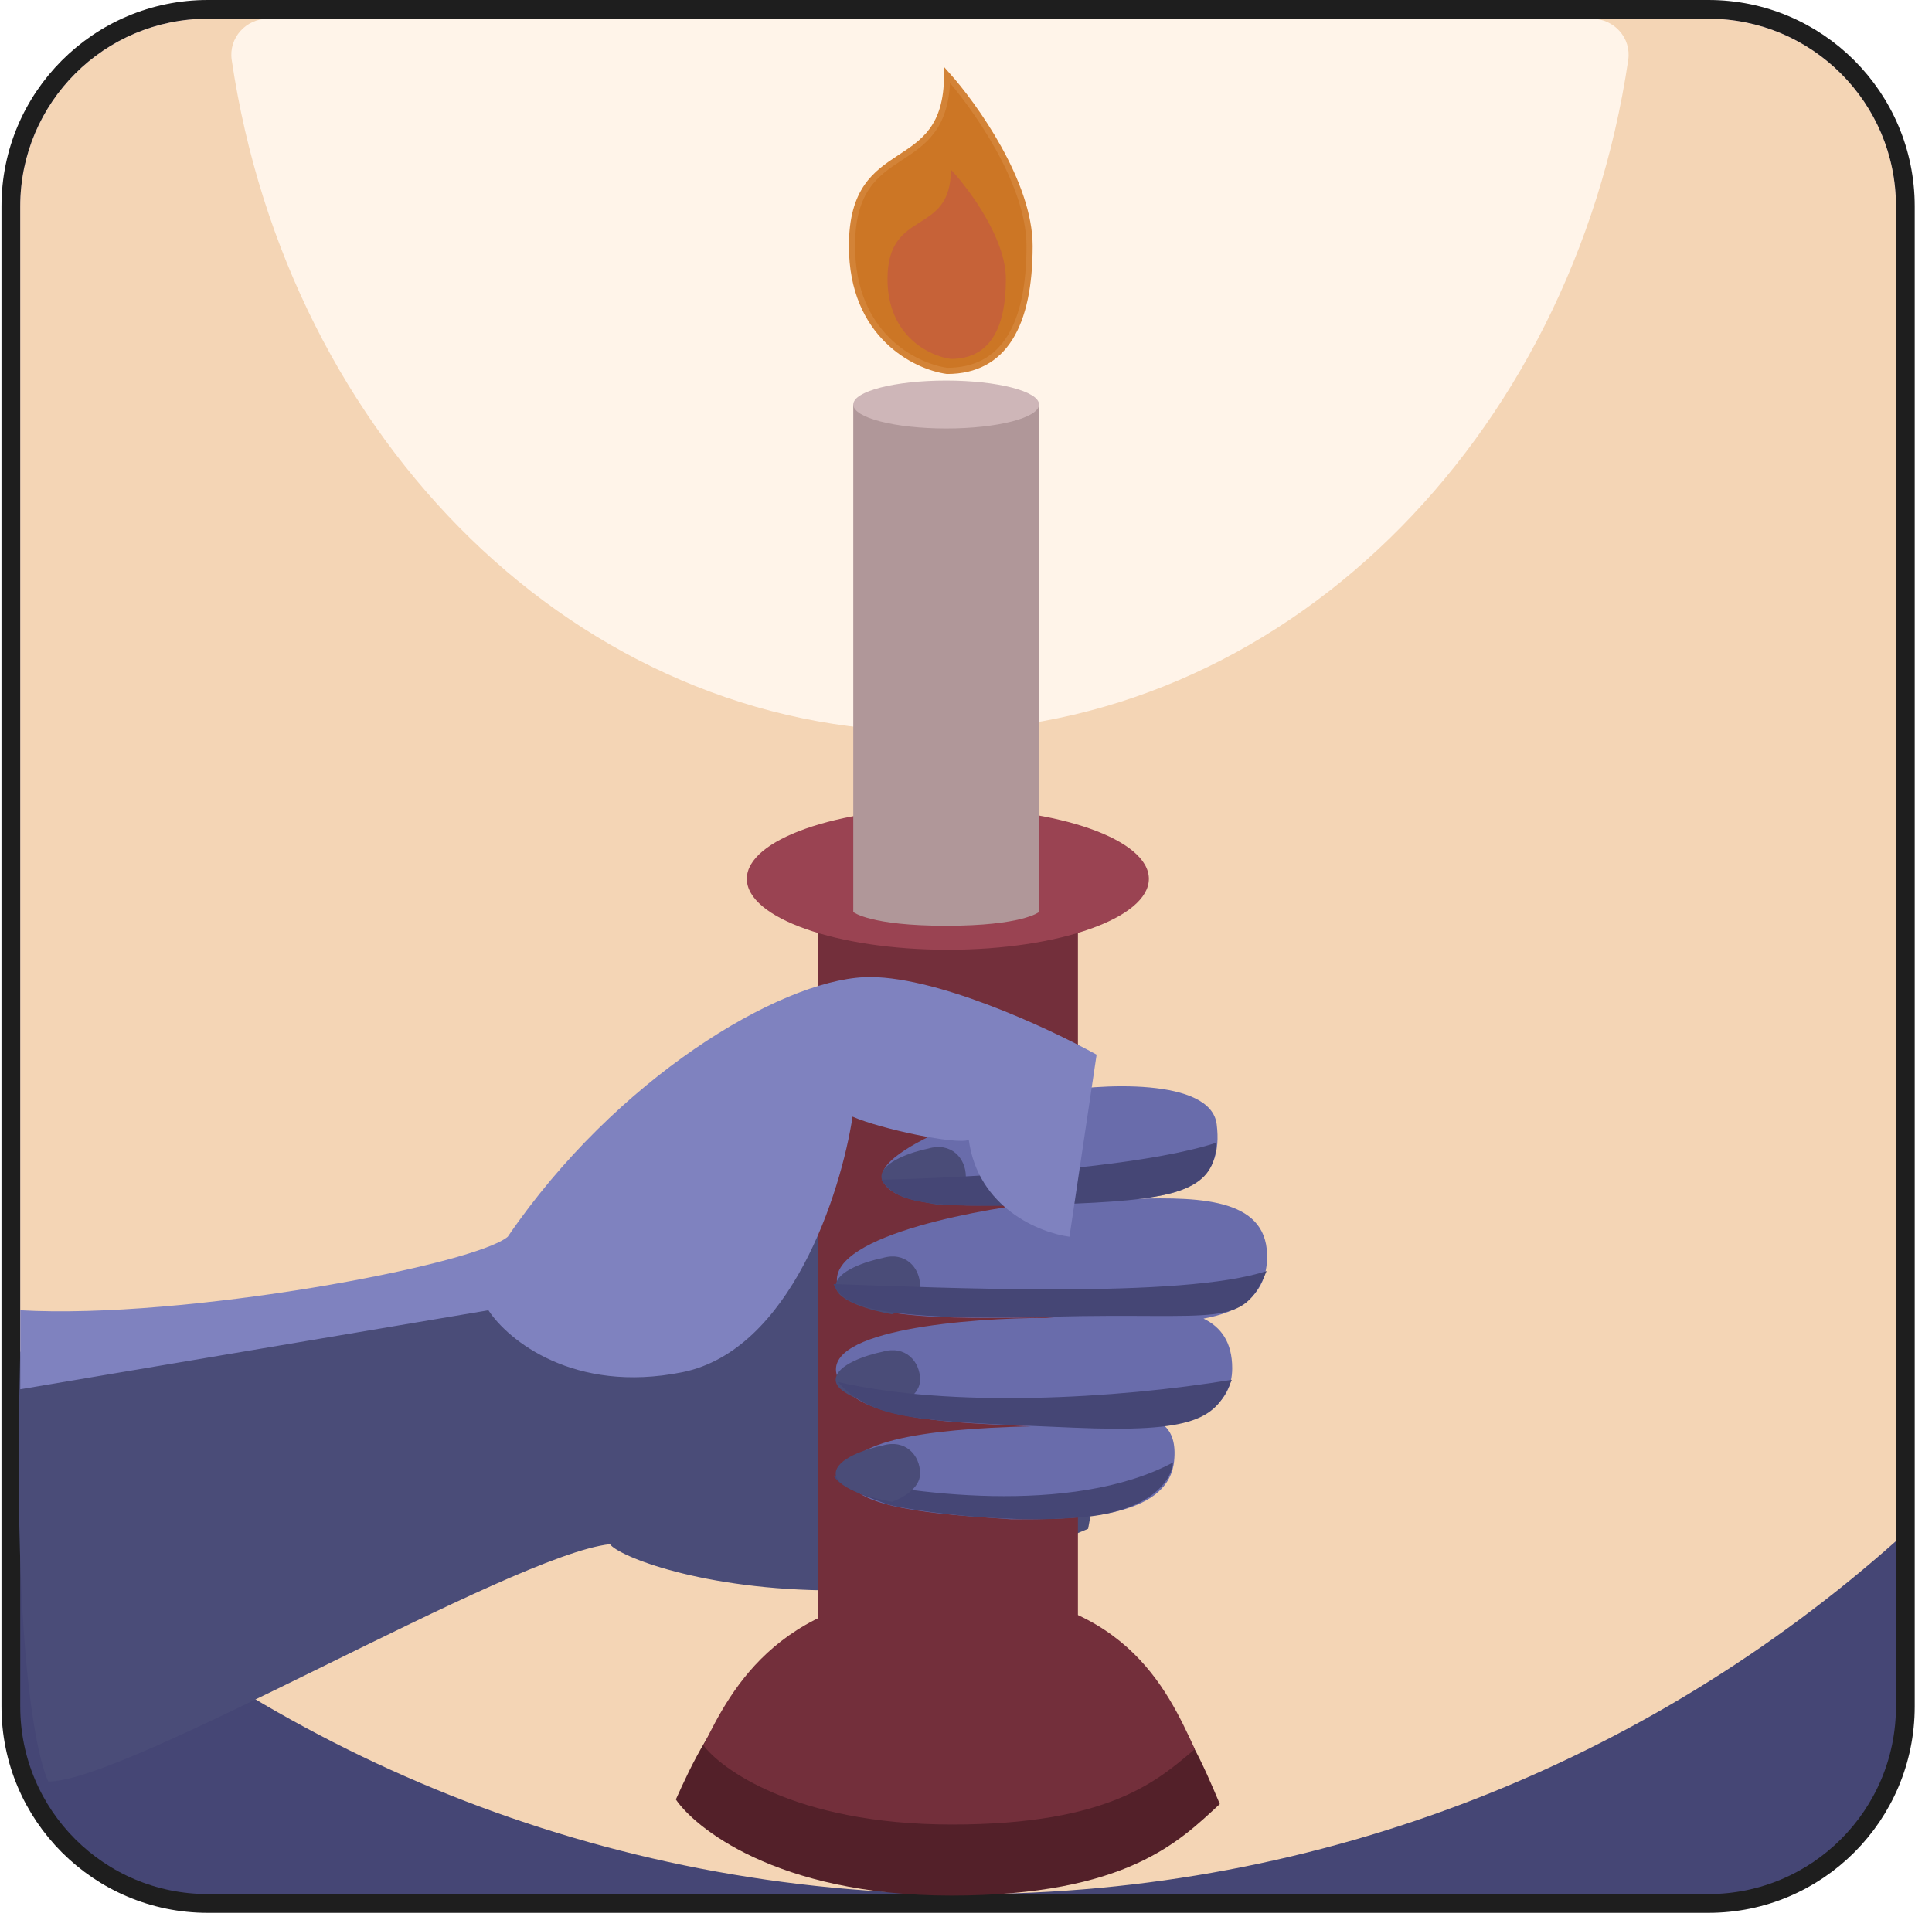
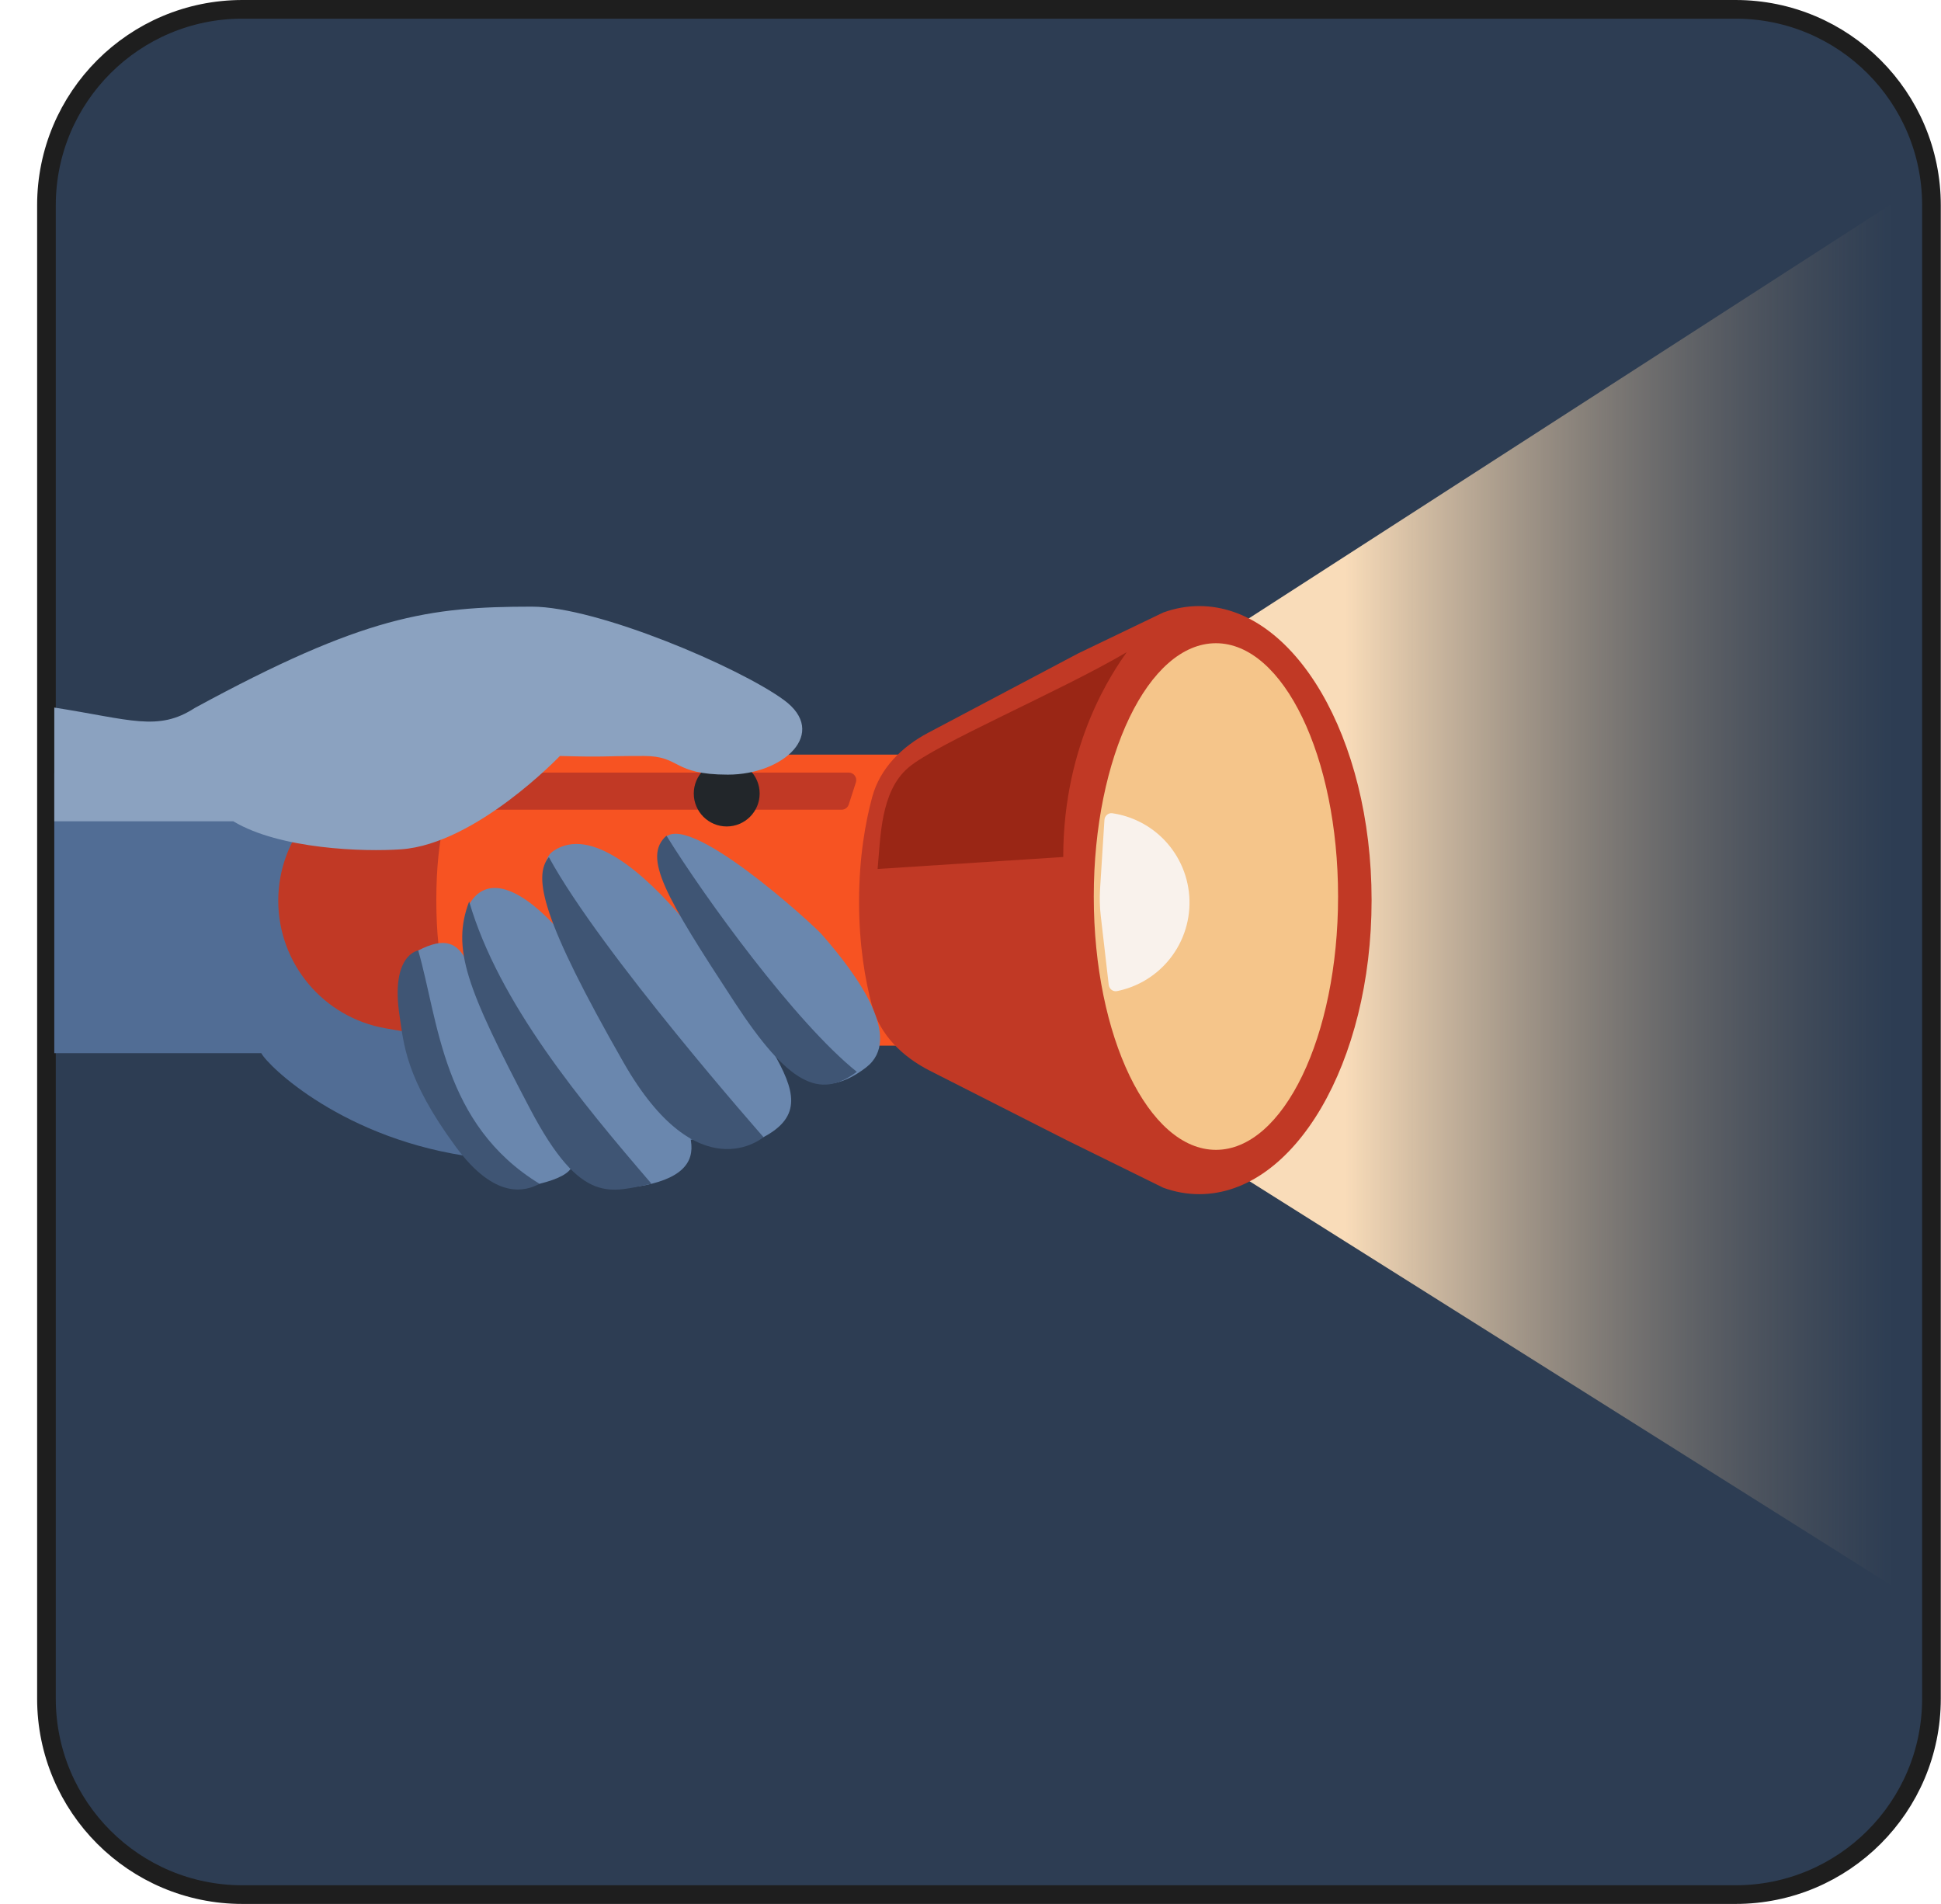
- <svg xmlns="http://www.w3.org/2000/svg" width="103" height="102" viewBox="0 0 103 102" fill="none">
-   <rect x="0.579" y="0.5" width="101" height="101" rx="10.5" fill="#454675" stroke="#1E1E1E" />
-   <path className="thumbnail-dimlight" fill-rule="evenodd" clip-rule="evenodd" d="M1.079 81.273V11C1.079 5.477 5.556 1 11.079 1H91.079C96.602 1 101.079 5.477 101.079 11V82.179C87.919 93.887 70.58 101 51.579 101C32.093 101 14.355 93.519 1.079 81.273Z" fill="#F4D5B5" />
-   <path className="thumbnail-light" d="M14.293 1C13.108 1 12.18 2.026 12.353 3.198C15.36 23.519 30.883 39 49.579 39C68.275 39 83.798 23.519 86.805 3.198C86.978 2.026 86.05 1 84.865 1H14.293Z" fill="#FFF4E9" />
-   <path className="thumbnail-background" d="M44.54 84.809C51.669 84.809 54.488 82.96 58.011 81.521C60.912 66.109 54.281 58.095 50.965 57.068C47.649 56.04 43.919 62 43.09 64.876C42.426 67.178 11.717 70.645 1.079 72.083C0.579 91.5 2.579 95 2.579 95C6.872 95 27.27 82.891 32.52 82.343C32.935 82.96 37.411 84.809 44.54 84.809Z" fill="#4A4C78" />
-   <rect x="43.597" y="43.081" width="13.87" height="51.695" rx="5.897" fill="#732F3B" />
-   <path d="M50.708 85.95C40.611 85.95 37.683 92.295 36.032 95.956C36.975 97.366 41.315 101.08 50.708 101.08C60.1 101.08 62.91 98.152 65.032 96.2C63.382 92.295 60.804 85.95 50.708 85.95Z" fill="#532029" />
-   <path d="M55.778 58.299C58.669 57.749 64.555 57.473 64.865 59.952C65.243 62.976 63.241 63.714 60.473 63.927C64.215 63.814 67.69 63.964 67.55 67.18C67.465 69.125 66.03 69.981 64.163 70.315C65.094 70.764 65.692 71.574 65.692 72.963C65.692 74.887 64.093 75.69 62.044 76C62.476 76.367 62.694 76.97 62.594 77.919C62.268 81.017 57.224 81.017 53.92 81.017C51.235 80.81 45.742 80.604 45.246 78.952C44.626 76.886 49.17 76.192 54.953 76.06C51.304 75.854 45.452 75.854 44.626 73.376C43.8 70.897 51.716 70.278 55.778 70.278C55.956 70.267 56.14 70.253 56.331 70.236C52.17 70.278 44.938 70.606 44.626 68.419C44.251 65.798 52.871 64.373 55.871 64.078C55.84 64.079 55.809 64.081 55.778 64.082C54.953 64.12 48.137 64.908 47.104 63.049C46.071 61.191 55.158 58.408 55.778 58.299Z" fill="#696CAB" />
-   <path d="M57.898 80.886C61.517 80.515 62.499 78.798 62.538 77.986C57.155 80.863 48.23 79.649 44.44 78.682C44.788 79.378 46.645 79.958 47.225 80.19C47.805 80.422 53.373 81.35 57.898 80.886Z" fill="#454675" />
-   <path className="thumbnail-background" d="M46.992 62.746C46.992 61.947 48.659 61.413 49.492 61.246C50.694 60.892 51.492 61.746 51.492 62.746C51.492 63.547 50.492 64.08 49.992 64.246C48.992 64.08 46.992 63.547 46.992 62.746Z" fill="#4A4C78" />
-   <path d="M57.317 64.181C63.002 63.949 64.742 63.369 64.858 60.933C60.589 62.325 51.169 62.828 46.992 62.905C47.804 64.297 50.011 64.479 57.317 64.181Z" fill="#454675" />
-   <path d="M57.017 65.947L58.463 56.241C55.847 54.795 49.706 51.945 46.072 52.11C41.528 52.317 32.854 57.48 27.071 65.947C25.282 67.462 9.838 70.367 1.081 69.871V74.083L26.039 69.871C27.071 71.455 30.582 74.332 36.365 73.176C42.148 72.019 44.833 63.607 45.452 59.545C46.939 60.206 51.028 61.06 51.648 60.784C52.143 64.419 55.434 65.741 57.017 65.947Z" fill="#7F82BF" />
-   <path d="M50.761 84.831C41.639 84.831 38.994 90.056 37.503 93.07C38.355 94.232 42.276 97.291 50.761 97.291C59.246 97.291 61.784 94.879 63.701 93.272C62.21 90.056 59.882 84.831 50.761 84.831Z" fill="#732F3B" />
-   <ellipse cx="50.532" cy="46.863" rx="10.717" ry="3.783" fill="#9A4352" />
-   <path d="M45.49 21.572H55.394V48.633C55.394 48.633 54.51 49.367 50.442 49.367C46.374 49.367 45.49 48.633 45.49 48.633V21.572Z" fill="#B09799" />
-   <ellipse cx="50.442" cy="21.572" rx="4.952" ry="1.278" fill="#CEB6B8" />
-   <path d="M45.421 13.117C45.421 17.886 48.802 19.546 50.493 19.779C53.536 19.779 54.889 17.325 54.889 13.117C54.889 9.751 51.958 5.636 50.493 4C50.493 9.611 45.421 7.156 45.421 13.117Z" fill="#CC7625" stroke="#D38337" stroke-width="0.328" stroke-linecap="round" />
-   <path d="M47.315 14.879C47.315 17.93 49.569 18.993 50.696 19.142C52.724 19.142 53.626 17.572 53.626 14.879C53.626 12.724 51.673 10.091 50.696 9.044C50.696 12.634 47.315 11.063 47.315 14.879Z" fill="#C66238" />
-   <path className="thumbnail-background" d="M44.553 68.582C44.553 67.782 46.219 67.249 47.053 67.082C48.255 66.727 49.053 67.582 49.053 68.582C49.053 69.382 48.053 69.915 47.553 70.082C46.553 69.915 44.553 69.382 44.553 68.582Z" fill="#4A4C78" />
-   <path d="M56.041 70.214C65.019 69.977 66.25 70.91 67.526 67.777C63.072 69.262 50.28 68.667 44.44 68.473C44.904 69.749 47.225 70.446 56.041 70.214Z" fill="#454675" />
-   <path className="thumbnail-background" d="M44.553 73.582C44.553 72.782 46.219 72.249 47.053 72.082C48.255 71.727 49.053 72.582 49.053 73.582C49.053 74.382 48.053 74.915 47.553 75.082C46.553 74.915 44.553 74.382 44.553 73.582Z" fill="#4A4C78" />
-   <path d="M57.201 76.13C63.697 76.409 64.858 75.666 65.67 73.578C59.452 74.599 50.704 75.086 44.672 73.694C46.528 75.782 49.08 75.782 57.201 76.13Z" fill="#454675" />
-   <path className="thumbnail-background" d="M44.553 78.582C44.553 77.782 46.219 77.249 47.053 77.082C48.255 76.727 49.053 77.582 49.053 78.582C49.053 79.382 48.053 79.915 47.553 80.082C46.553 79.915 44.553 79.382 44.553 78.582Z" fill="#4A4C78" />
+ <svg xmlns="http://www.w3.org/2000/svg" width="104" height="102" viewBox="0 0 104 102" fill="none">
+   <rect className="thumbnail-background" x="103.489" y="0.5" width="101" height="101" rx="10.5" transform="rotate(90 103.489 0.5)" fill="#2D3D53" stroke="#1E1E1E" />
+   <path className="thumbnail-hand-shadow" d="M25.5 62C32.572 62.899 35.324 61.483 39 60.5C43.821 45.577 38.66 36.937 35.5 35.5C32.34 34.063 27.646 36.137 26.461 38.886C25.513 41.086 13.643 41.334 2.909 41.42C2.909 59.92 2.909 56.42 2.909 56.42L14 56.42C14.334 57.084 18.428 61.101 25.5 62Z" fill="#516D95" />
+   <path d="M62.959 35.678L102.909 9.92C102.909 9.92 102.909 31.42 102.909 47.933C102.909 64.447 102.909 85.92 102.909 85.92L62.959 60.77C62.959 60.77 59.109 55.986 59.109 47.933C59.109 39.881 62.959 35.678 62.959 35.678Z" fill="url(#paint0_linear_355_3490)" />
+   <path className="thumbnail-flashlight-shadow" d="M14.909 48.253C14.909 44.907 17.296 42.038 20.586 41.429L26.009 40.426V56.018L20.663 55.091C17.337 54.514 14.909 51.629 14.909 48.253Z" fill="#C13925" />
+   <path className="thumbnail-flashlight" d="M26.009 40.426H52.574V56.018H26.009C26.009 56.018 23.378 55.28 23.378 48.222C23.378 41.164 26.009 40.426 26.009 40.426Z" fill="#F75322" />
+   <path className="thumbnail-flashlight-shadow" d="M73.491 48.222C73.491 56.922 69.357 63.975 64.257 63.975C63.596 63.975 62.95 63.856 62.328 63.63L57.161 61.087L49.821 57.361C48.357 56.618 47.14 55.439 46.716 53.852C46.36 52.519 46.029 50.648 46.029 48.309C46.029 45.928 46.372 44.033 46.735 42.695C47.153 41.155 48.325 40.001 49.736 39.255L57.771 35.004L62.328 32.814C62.95 32.588 63.596 32.469 64.257 32.469C69.357 32.469 73.491 39.522 73.491 48.222Z" fill="#C13925" />
+   <ellipse className="thumbnail-flashlight-lens" cx="65.15" cy="48.03" rx="6.545" ry="13.571" fill="#F5C58A" />
+   <path className="thumbnail-flashlight-highlight" d="M56.969 45.912C56.969 39.72 59.707 35.892 60.37 34.94C56.776 37.057 50.148 39.849 48.66 41.132C47.171 42.415 47.184 44.853 47.023 46.554L56.969 45.912Z" fill="#9A2615" />
+   <path className="thumbnail-flashlight-shadow" d="M25.649 41.636C25.712 41.486 25.858 41.389 26.02 41.389H45.475C45.749 41.389 45.943 41.655 45.859 41.915L45.477 43.099C45.423 43.265 45.269 43.378 45.094 43.378H25.524C25.236 43.378 25.041 43.084 25.153 42.819L25.649 41.636Z" fill="#C13925" />
+   <circle cx="38.938" cy="42.511" r="1.765" fill="#22262A" />
+   <path d="M59.406 52.759C59.431 52.98 59.632 53.14 59.85 53.097C60.895 52.887 61.846 52.336 62.55 51.525C63.343 50.612 63.765 49.436 63.733 48.228C63.702 47.02 63.219 45.867 62.381 44.997C61.636 44.224 60.657 43.723 59.602 43.568C59.382 43.535 59.19 43.706 59.176 43.928L58.942 47.636C58.912 48.113 58.925 48.593 58.98 49.068L59.406 52.759Z" fill="#F9F2EC" />
+   <path className="thumbnail-fingers" d="M44.037 50.066C45.977 52.28 48.409 55.644 46.409 57.183C44.381 58.743 42.92 58.102 41.384 56.293C42.608 58.414 43.005 59.807 40.909 60.92C39.306 61.771 38.008 61.534 36.91 60.666C37.303 61.898 36.942 62.911 34.909 63.42C32.975 63.903 31.674 63.43 30.654 62.484C30.497 62.845 29.979 63.152 28.909 63.42C26.909 63.92 25.187 62.827 23.512 59.978C22.329 57.559 20.878 51.714 22.409 50.92C23.851 50.172 24.513 50.513 25.026 51.527C24.701 50.103 24.72 48.861 25.389 48.094C26.48 46.843 28.413 47.919 30.448 50.41C29.331 48.171 28.712 46.213 29.662 45.581C31.66 44.251 34.512 46.774 36.642 49.276C35.727 47.634 35.023 45.886 35.546 44.996C36.625 43.164 43.63 49.587 44.037 50.066Z" fill="#6A87AE" />
+   <path className="thumbnail-finger-shadows" d="M24.409 61.42C26.563 64.352 28.189 63.798 28.909 63.42C23.701 60.238 23.496 54.677 22.409 50.92C22.409 50.92 20.909 51.134 21.409 54.42C21.637 55.92 21.716 57.755 24.409 61.42Z" fill="#3F5574" />
+   <path className="thumbnail-finger-shadows" d="M39.357 53.691C42.234 58.091 43.909 58.92 45.909 57.42C42.615 54.781 37.737 48.055 35.71 44.771C34.409 45.92 35.658 48.036 39.357 53.691Z" fill="#3F5574" />
+   <path className="thumbnail-hand" d="M39 41.5C42 41.5 44.413 39.264 42 37.5C39.587 35.736 32 32.5 28.5 32.5C22.977 32.5 19.5 33 10.435 37.929C8.469 39.206 7 38.546 2.909 37.906L2.909 44L12.5 44C15 45.5 19.5 45.642 21.5 45.5C25.5 45.215 30 40.5 30 40.5C32.591 40.571 32.032 40.5 34.5 40.5C36.5 40.5 36 41.5 39 41.5Z" fill="#8BA2C0" />
+   <path className="thumbnail-finger-shadows" d="M33.409 56.92C37.409 63.92 40.909 60.92 40.909 60.92C40.909 60.92 32.201 51.051 29.409 45.92C28.544 46.967 29.033 49.262 33.409 56.92Z" fill="#3F5574" />
+   <path className="thumbnail-finger-shadows" d="M28.409 59.42C31.164 64.656 32.734 63.841 34.909 63.42C31.162 59.061 26.719 53.732 25.138 48.295C24.194 50.809 24.965 52.875 28.409 59.42Z" fill="#3F5574" />
+   <defs>
+     <linearGradient id="paint0_linear_355_3490" x1="60.409" y1="47.92" x2="101.409" y2="47.92" gradientUnits="userSpaceOnUse">
+       <stop className="thumbnail-flashlight-light" offset="0.285" stop-color="#F9DCB9" />
+       <stop className="thumbnail-flashlight-light" offset="1" stop-color="#93826D" stop-opacity="0" />
+     </linearGradient>
+   </defs>
</svg>
